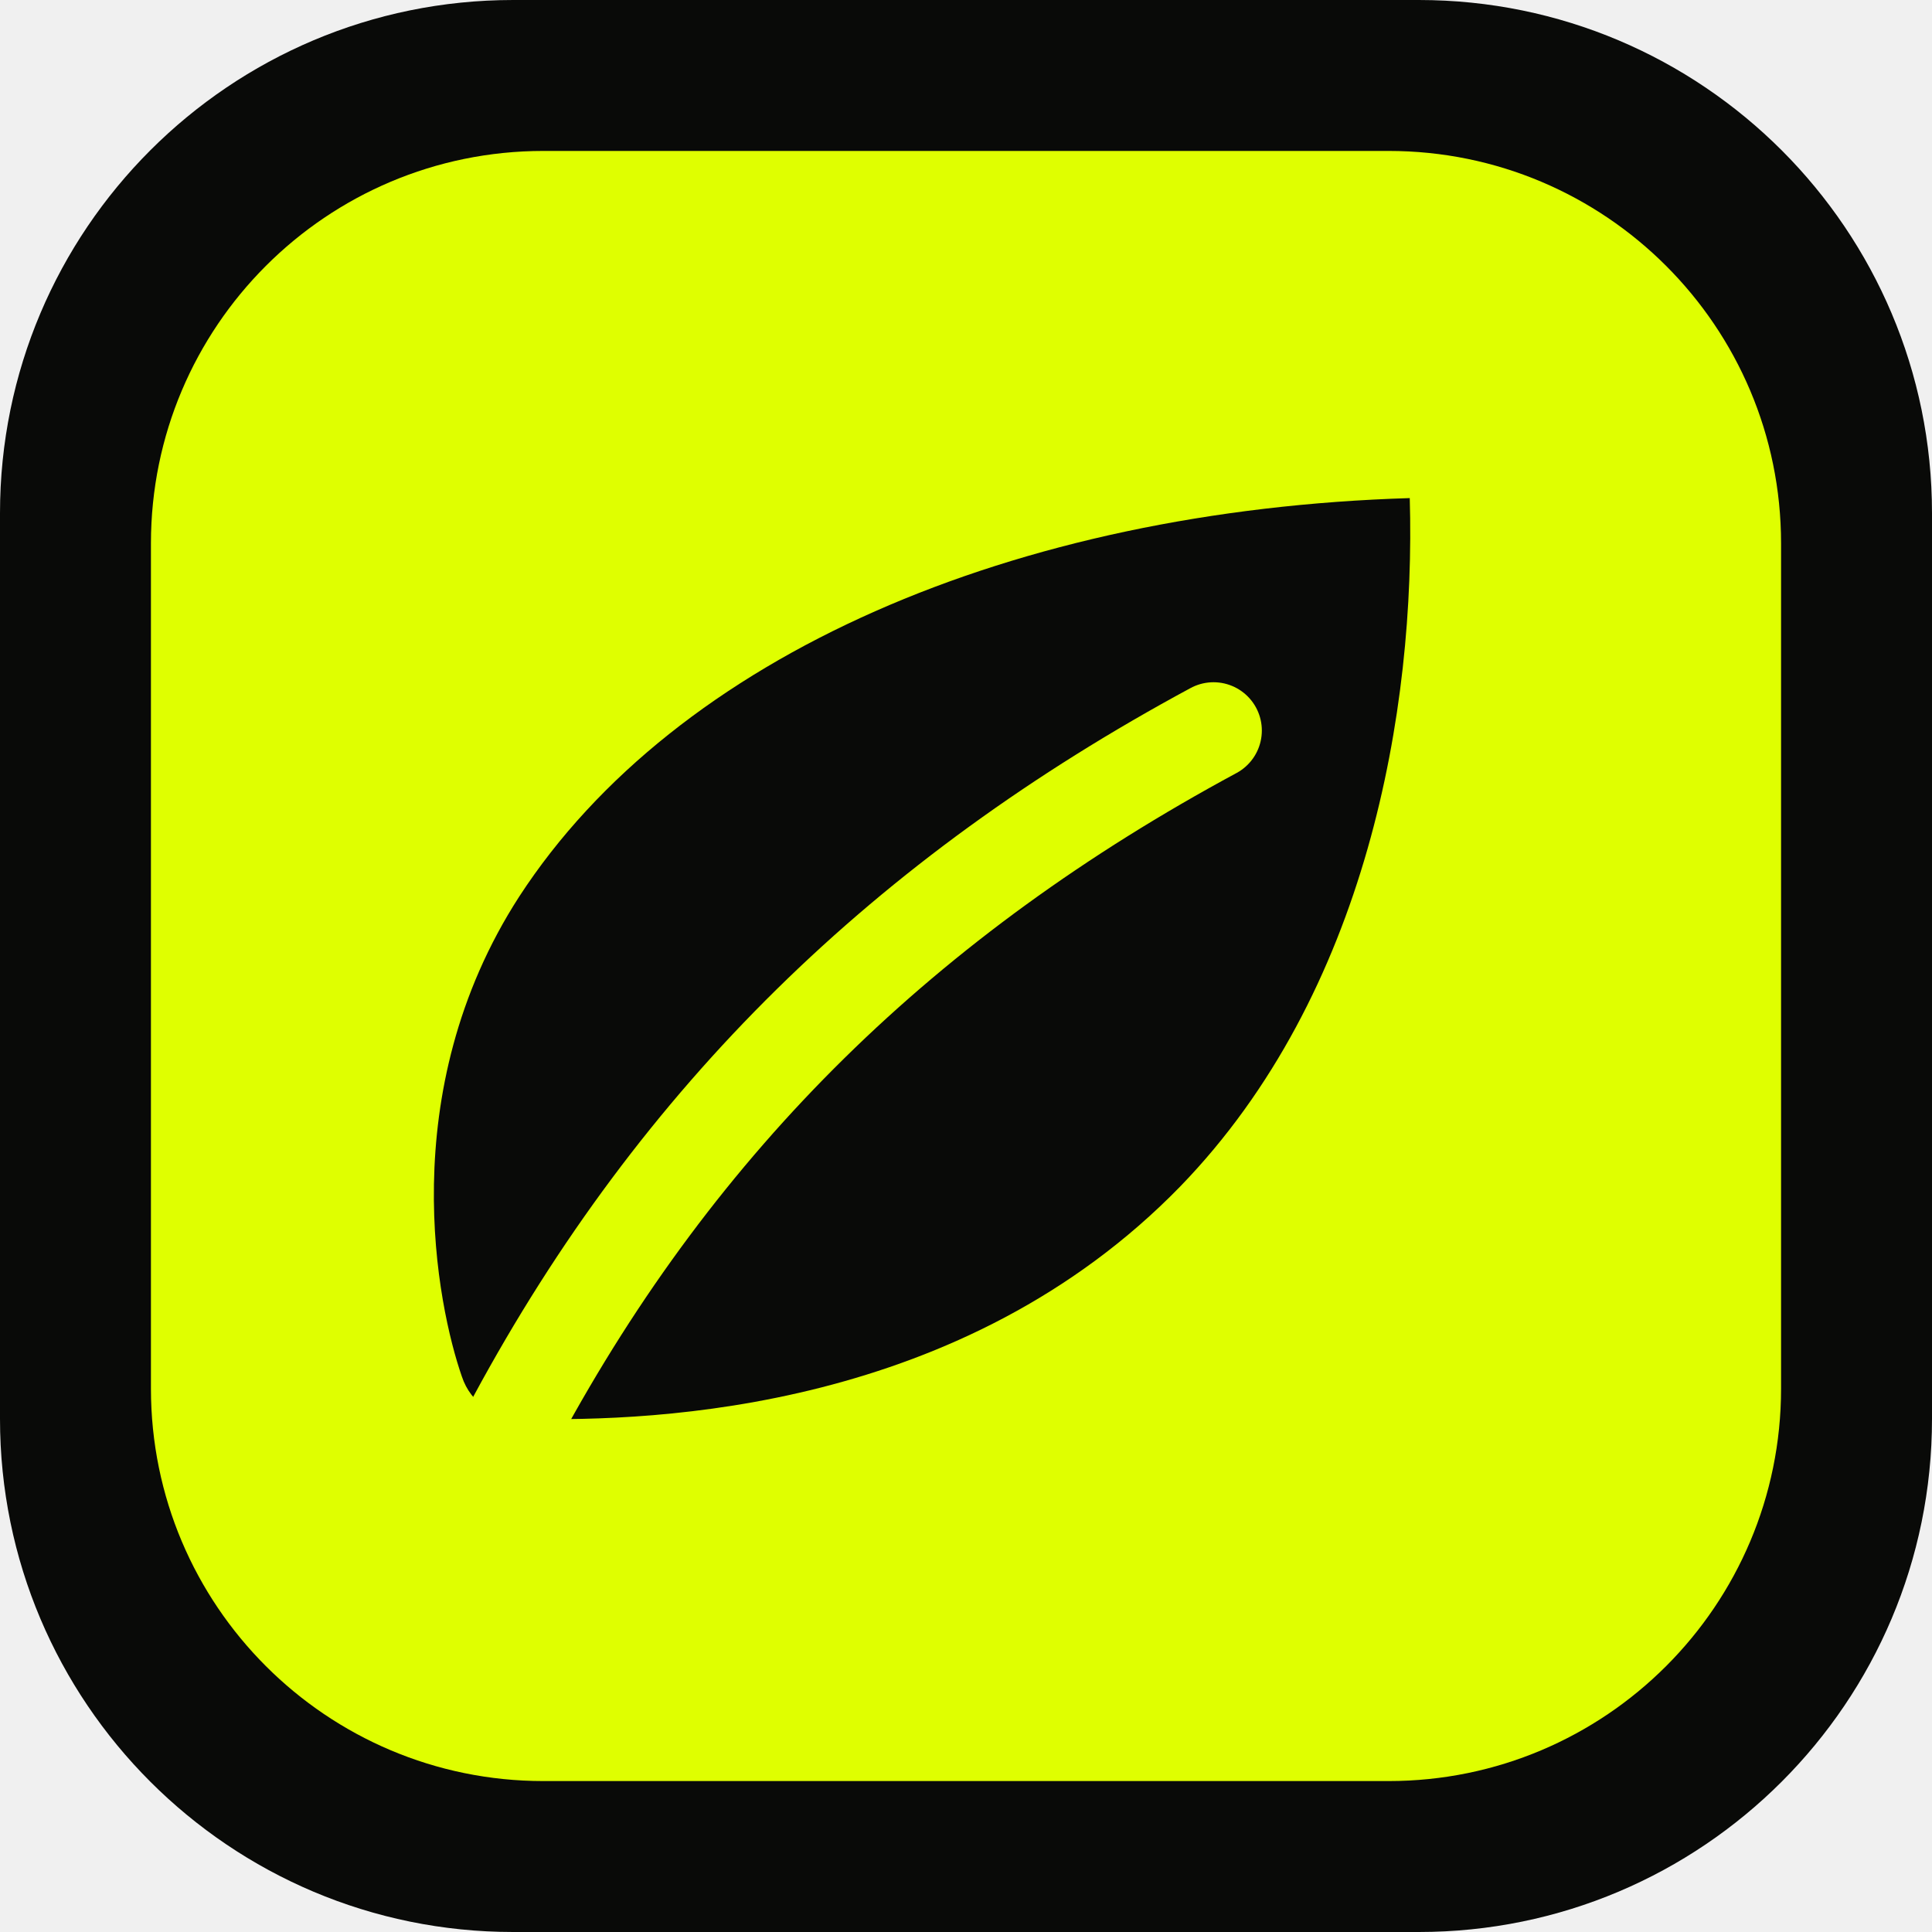
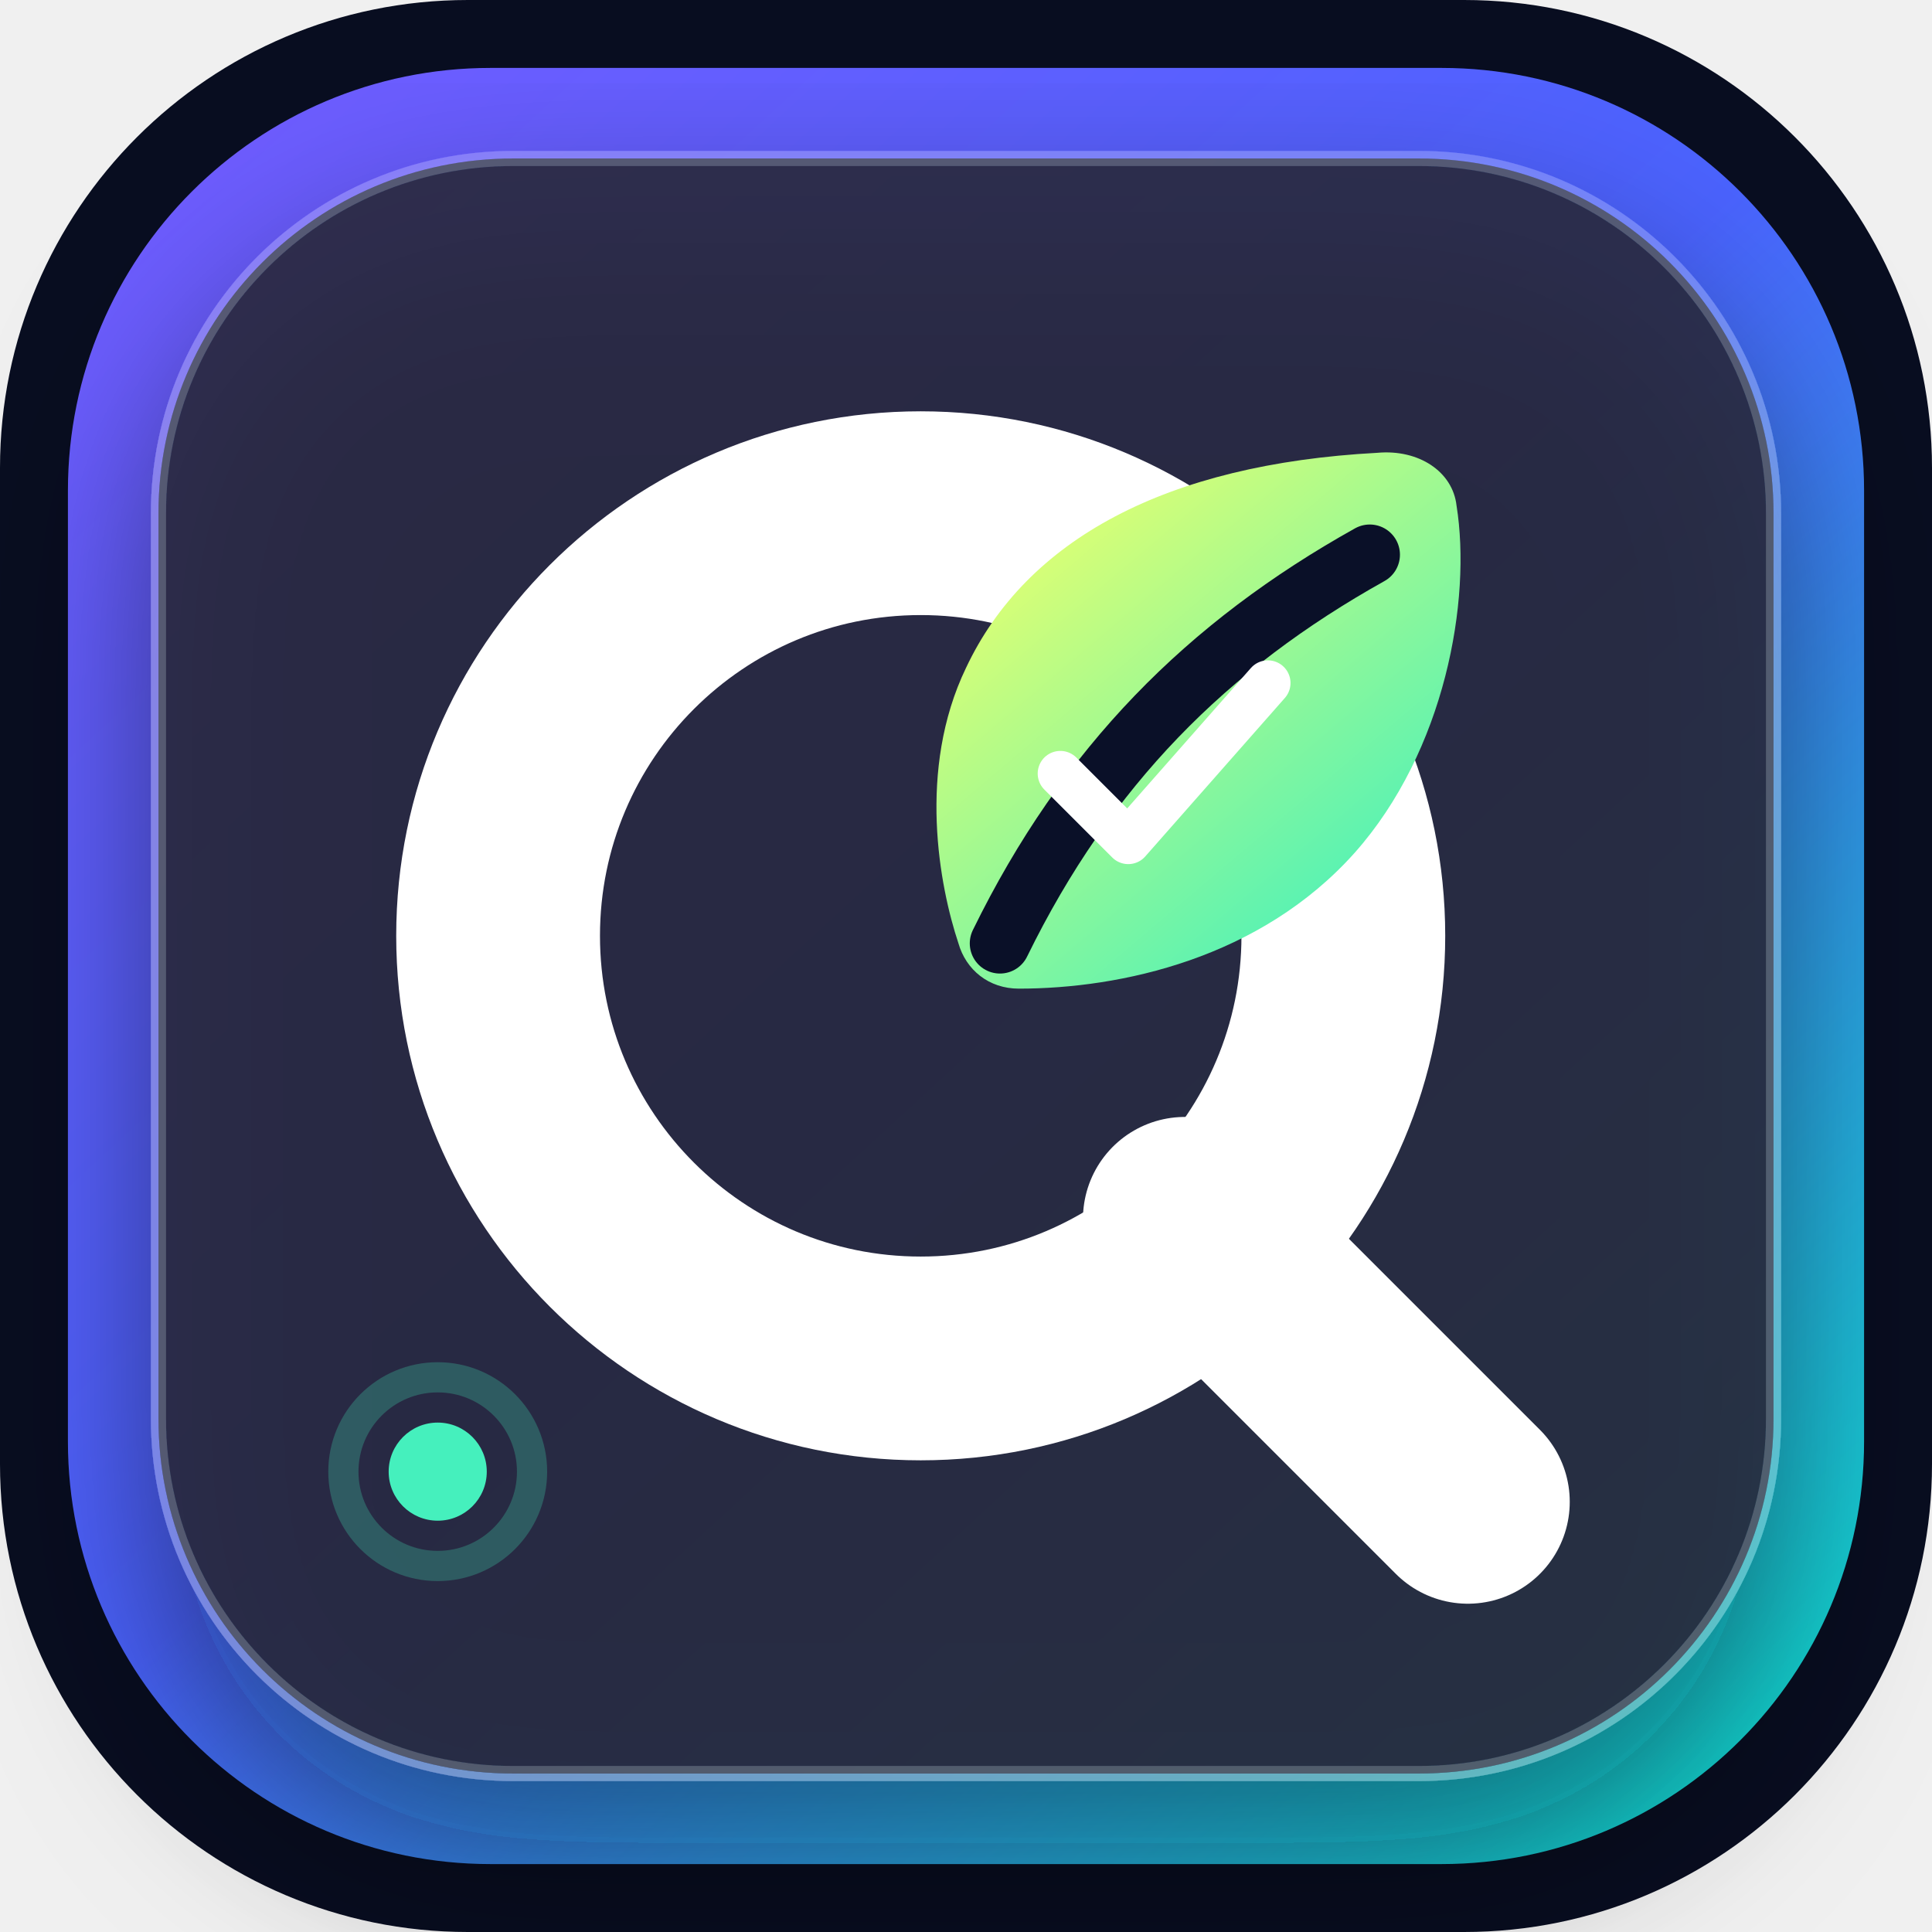
- <svg xmlns="http://www.w3.org/2000/svg" viewBox="0 0 64 64">
-   <rect width="64" height="64" rx="17" fill="#090a08" />
-   <rect x="5" y="5" width="54" height="54" rx="13" fill="#dfff00" />
-   <path d="M46.7 16.5c-13.1.4-24.3 5.2-29.5 13.2-4.2 6.5-2.7 13.6-1.9 15.9.3.9 1.1 1.4 2.1 1.4 4.4.1 14.5-.3 21.7-7.7 6.2-6.4 7.8-15.8 7.6-22.8Z" fill="#090a08" />
-   <path d="M17.1 47c5.4-10 12.9-17.3 23.1-22.8" fill="none" stroke="#dfff00" stroke-width="3.2" stroke-linecap="round" />
+ <svg xmlns="http://www.w3.org/2000/svg" viewBox="0 0 512 512" role="img" aria-labelledby="title desc">
+   <defs>
+     <linearGradient id="aurora" x1="48" y1="32" x2="460" y2="480" gradientUnits="userSpaceOnUse">
+       <stop offset="0" stop-color="#6f5cff" />
+       <stop offset="0.48" stop-color="#4a63ff" />
+       <stop offset="1" stop-color="#11d8d0" />
+     </linearGradient>
+     <linearGradient id="leaf" x1="287" y1="128" x2="381" y2="239" gradientUnits="userSpaceOnUse">
+       <stop stop-color="#dfff73" />
+       <stop offset="1" stop-color="#44f0bd" />
+     </linearGradient>
+     <radialGradient id="glow" cx="0" cy="0" r="1" gradientTransform="translate(120 80) rotate(43) scale(420)">
+       <stop stop-color="#ffffff" stop-opacity=".42" />
+       <stop offset=".36" stop-color="#ffffff" stop-opacity=".08" />
+       <stop offset="1" stop-color="#ffffff" stop-opacity="0" />
+     </radialGradient>
+     <filter id="shadow" x="-20%" y="-20%" width="140%" height="150%">
+       <feDropShadow dx="0" dy="22" stdDeviation="24" flood-color="#050818" flood-opacity=".55" />
+     </filter>
+   </defs>
+   <rect width="512" height="512" rx="124" fill="#080d20" />
+   <rect x="18" y="18" width="476" height="476" rx="112" fill="url(#aurora)" />
+   <rect x="42" y="42" width="428" height="428" rx="94" fill="#0a1028" fill-opacity=".88" stroke="#fff" stroke-opacity=".2" stroke-width="4" filter="url(#shadow)" />
+   <rect x="42" y="42" width="428" height="428" rx="94" fill="url(#glow)" />
+   <circle cx="244" cy="248" r="112" fill="none" stroke="#fff" stroke-width="54" />
+   <path d="M314 323 389 398" fill="none" stroke="#fff" stroke-width="54" stroke-linecap="round" />
+   <path d="M365 120c-56 3-93 23-109 57-13 27-7 58-2 73 2 7 8 12 16 12 27 0 64-8 89-36 24-27 31-67 27-92-1-9-10-15-21-14Z" fill="url(#leaf)" />
+   <path d="M265 250c23-47 55-79 98-103" fill="none" stroke="#0a1028" stroke-width="16" stroke-linecap="round" />
+   <path d="m281 205 18 18 37-42" fill="none" stroke="#fff" stroke-width="12" stroke-linecap="round" stroke-linejoin="round" />
+   <circle cx="116" cy="390" r="13" fill="#45f0bd" />
+   <circle cx="116" cy="390" r="25" fill="none" stroke="#45f0bd" stroke-opacity=".25" stroke-width="8" />
</svg>
